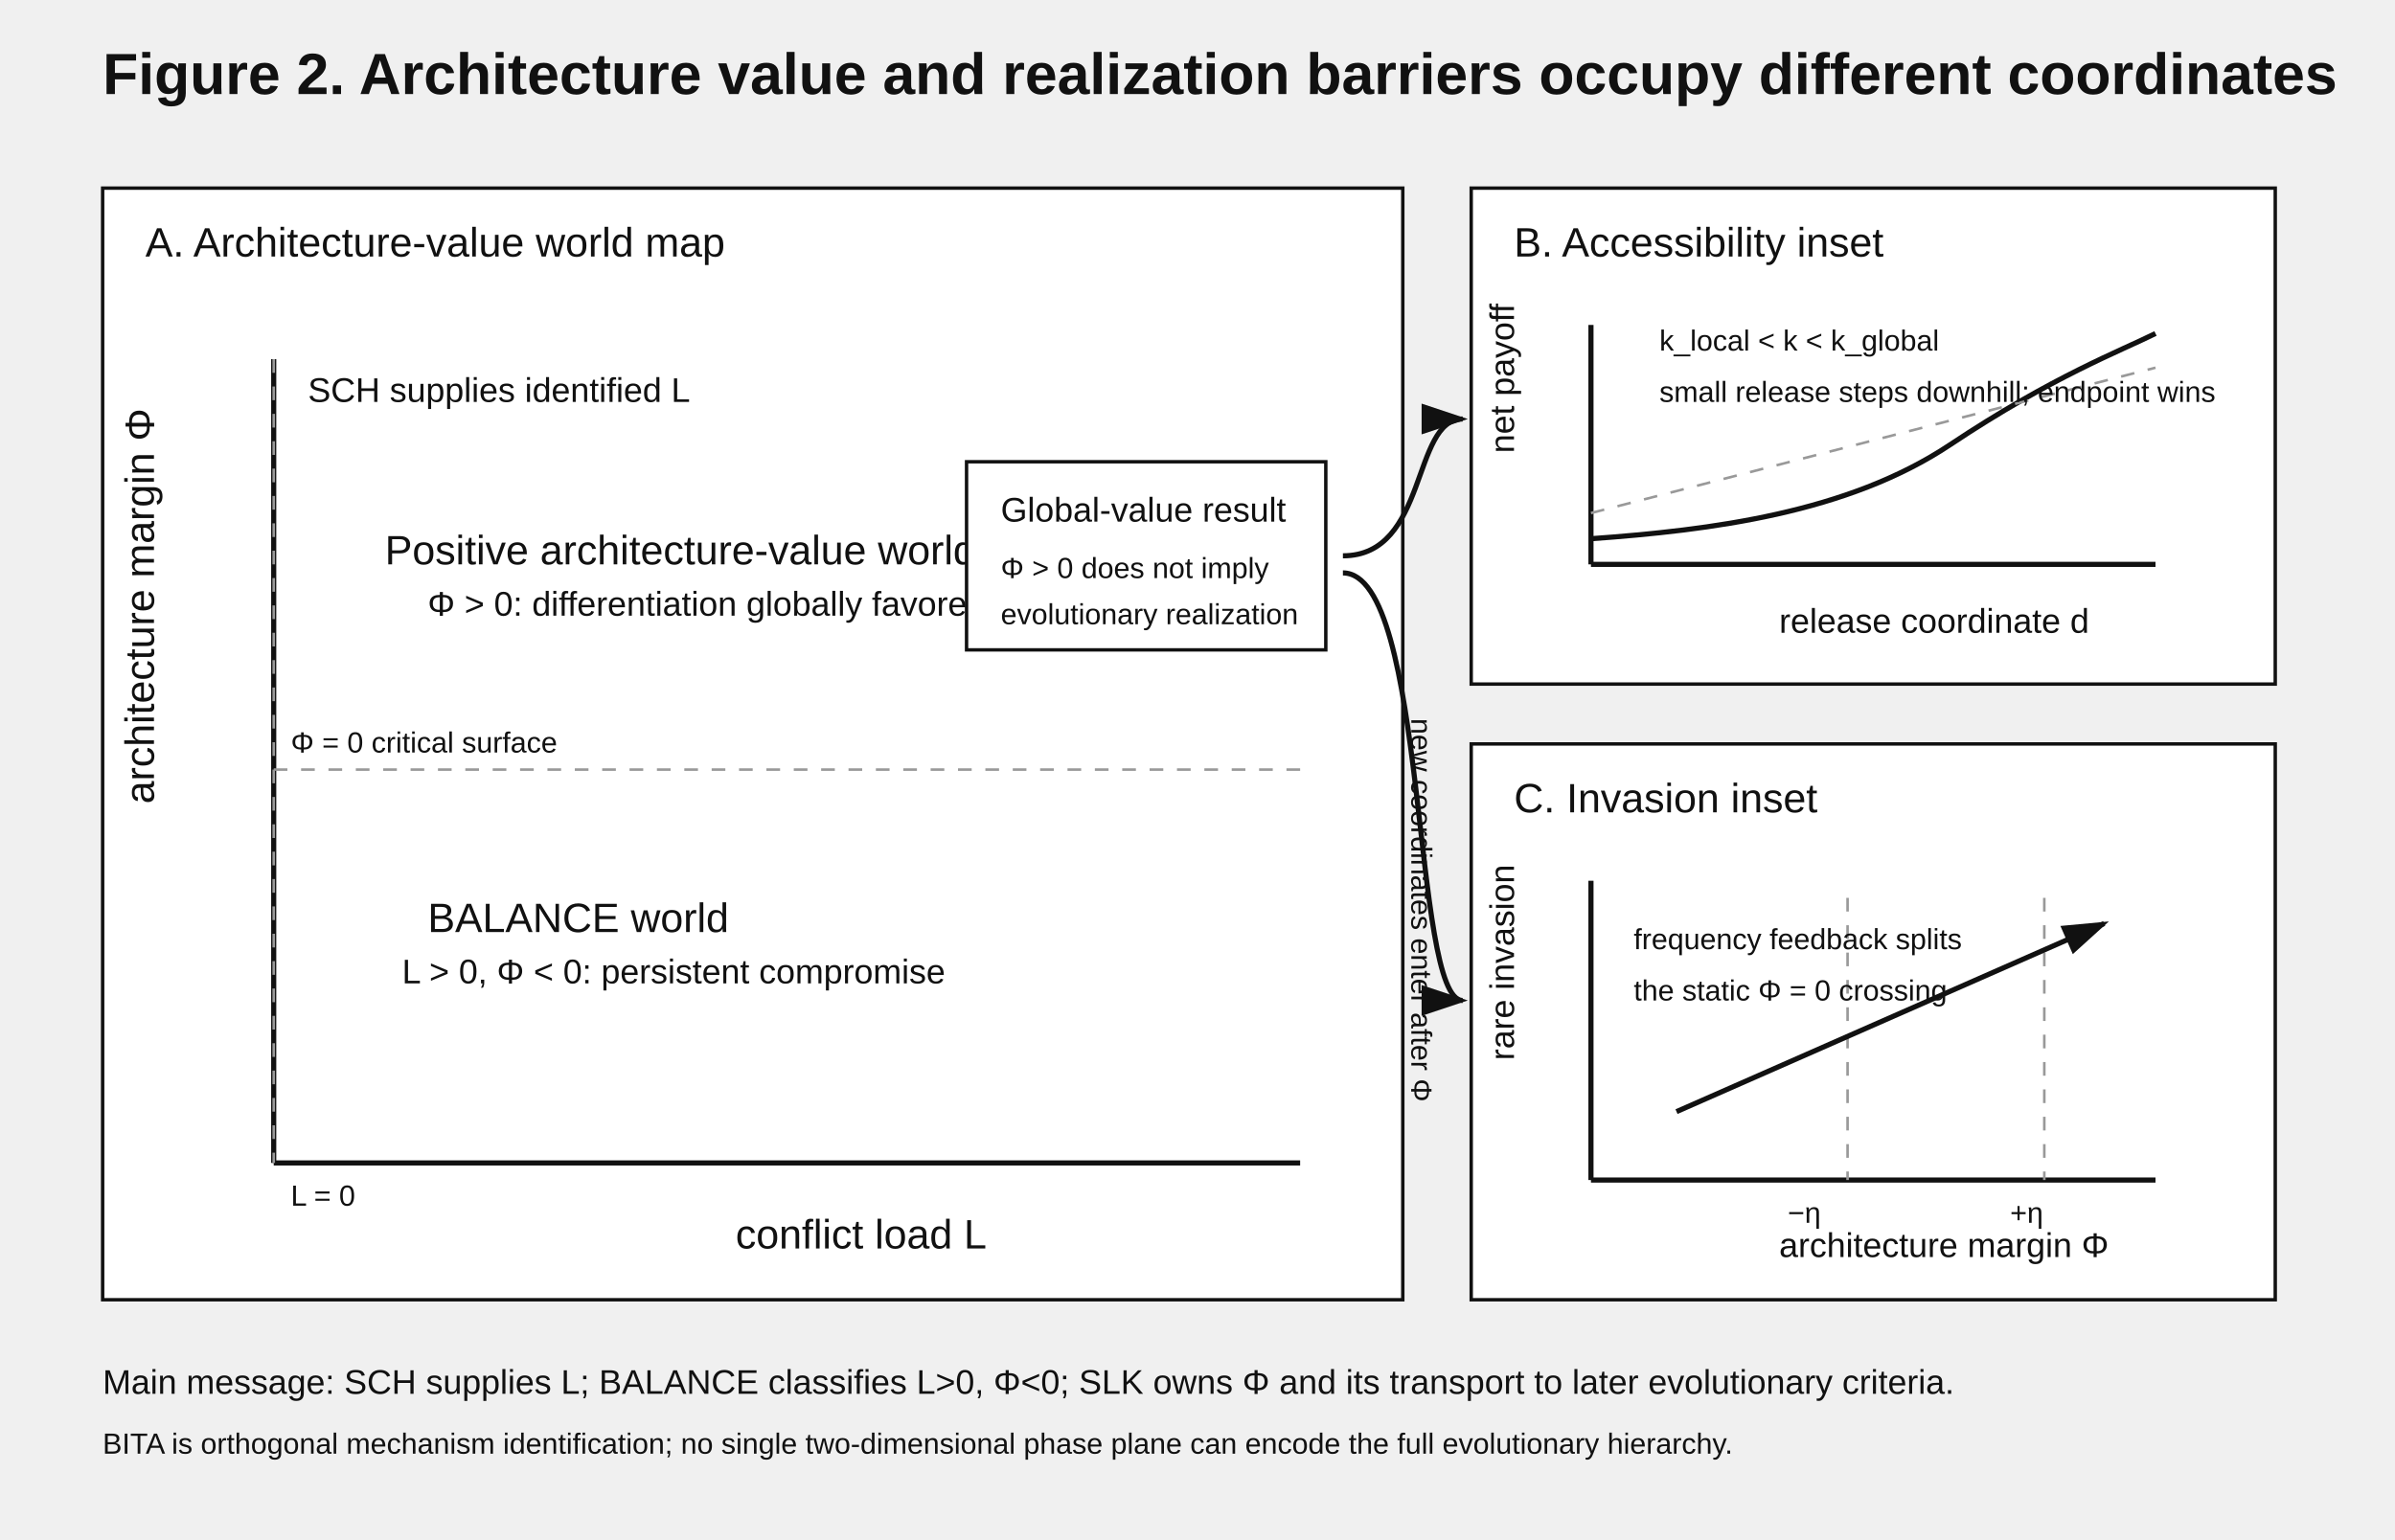
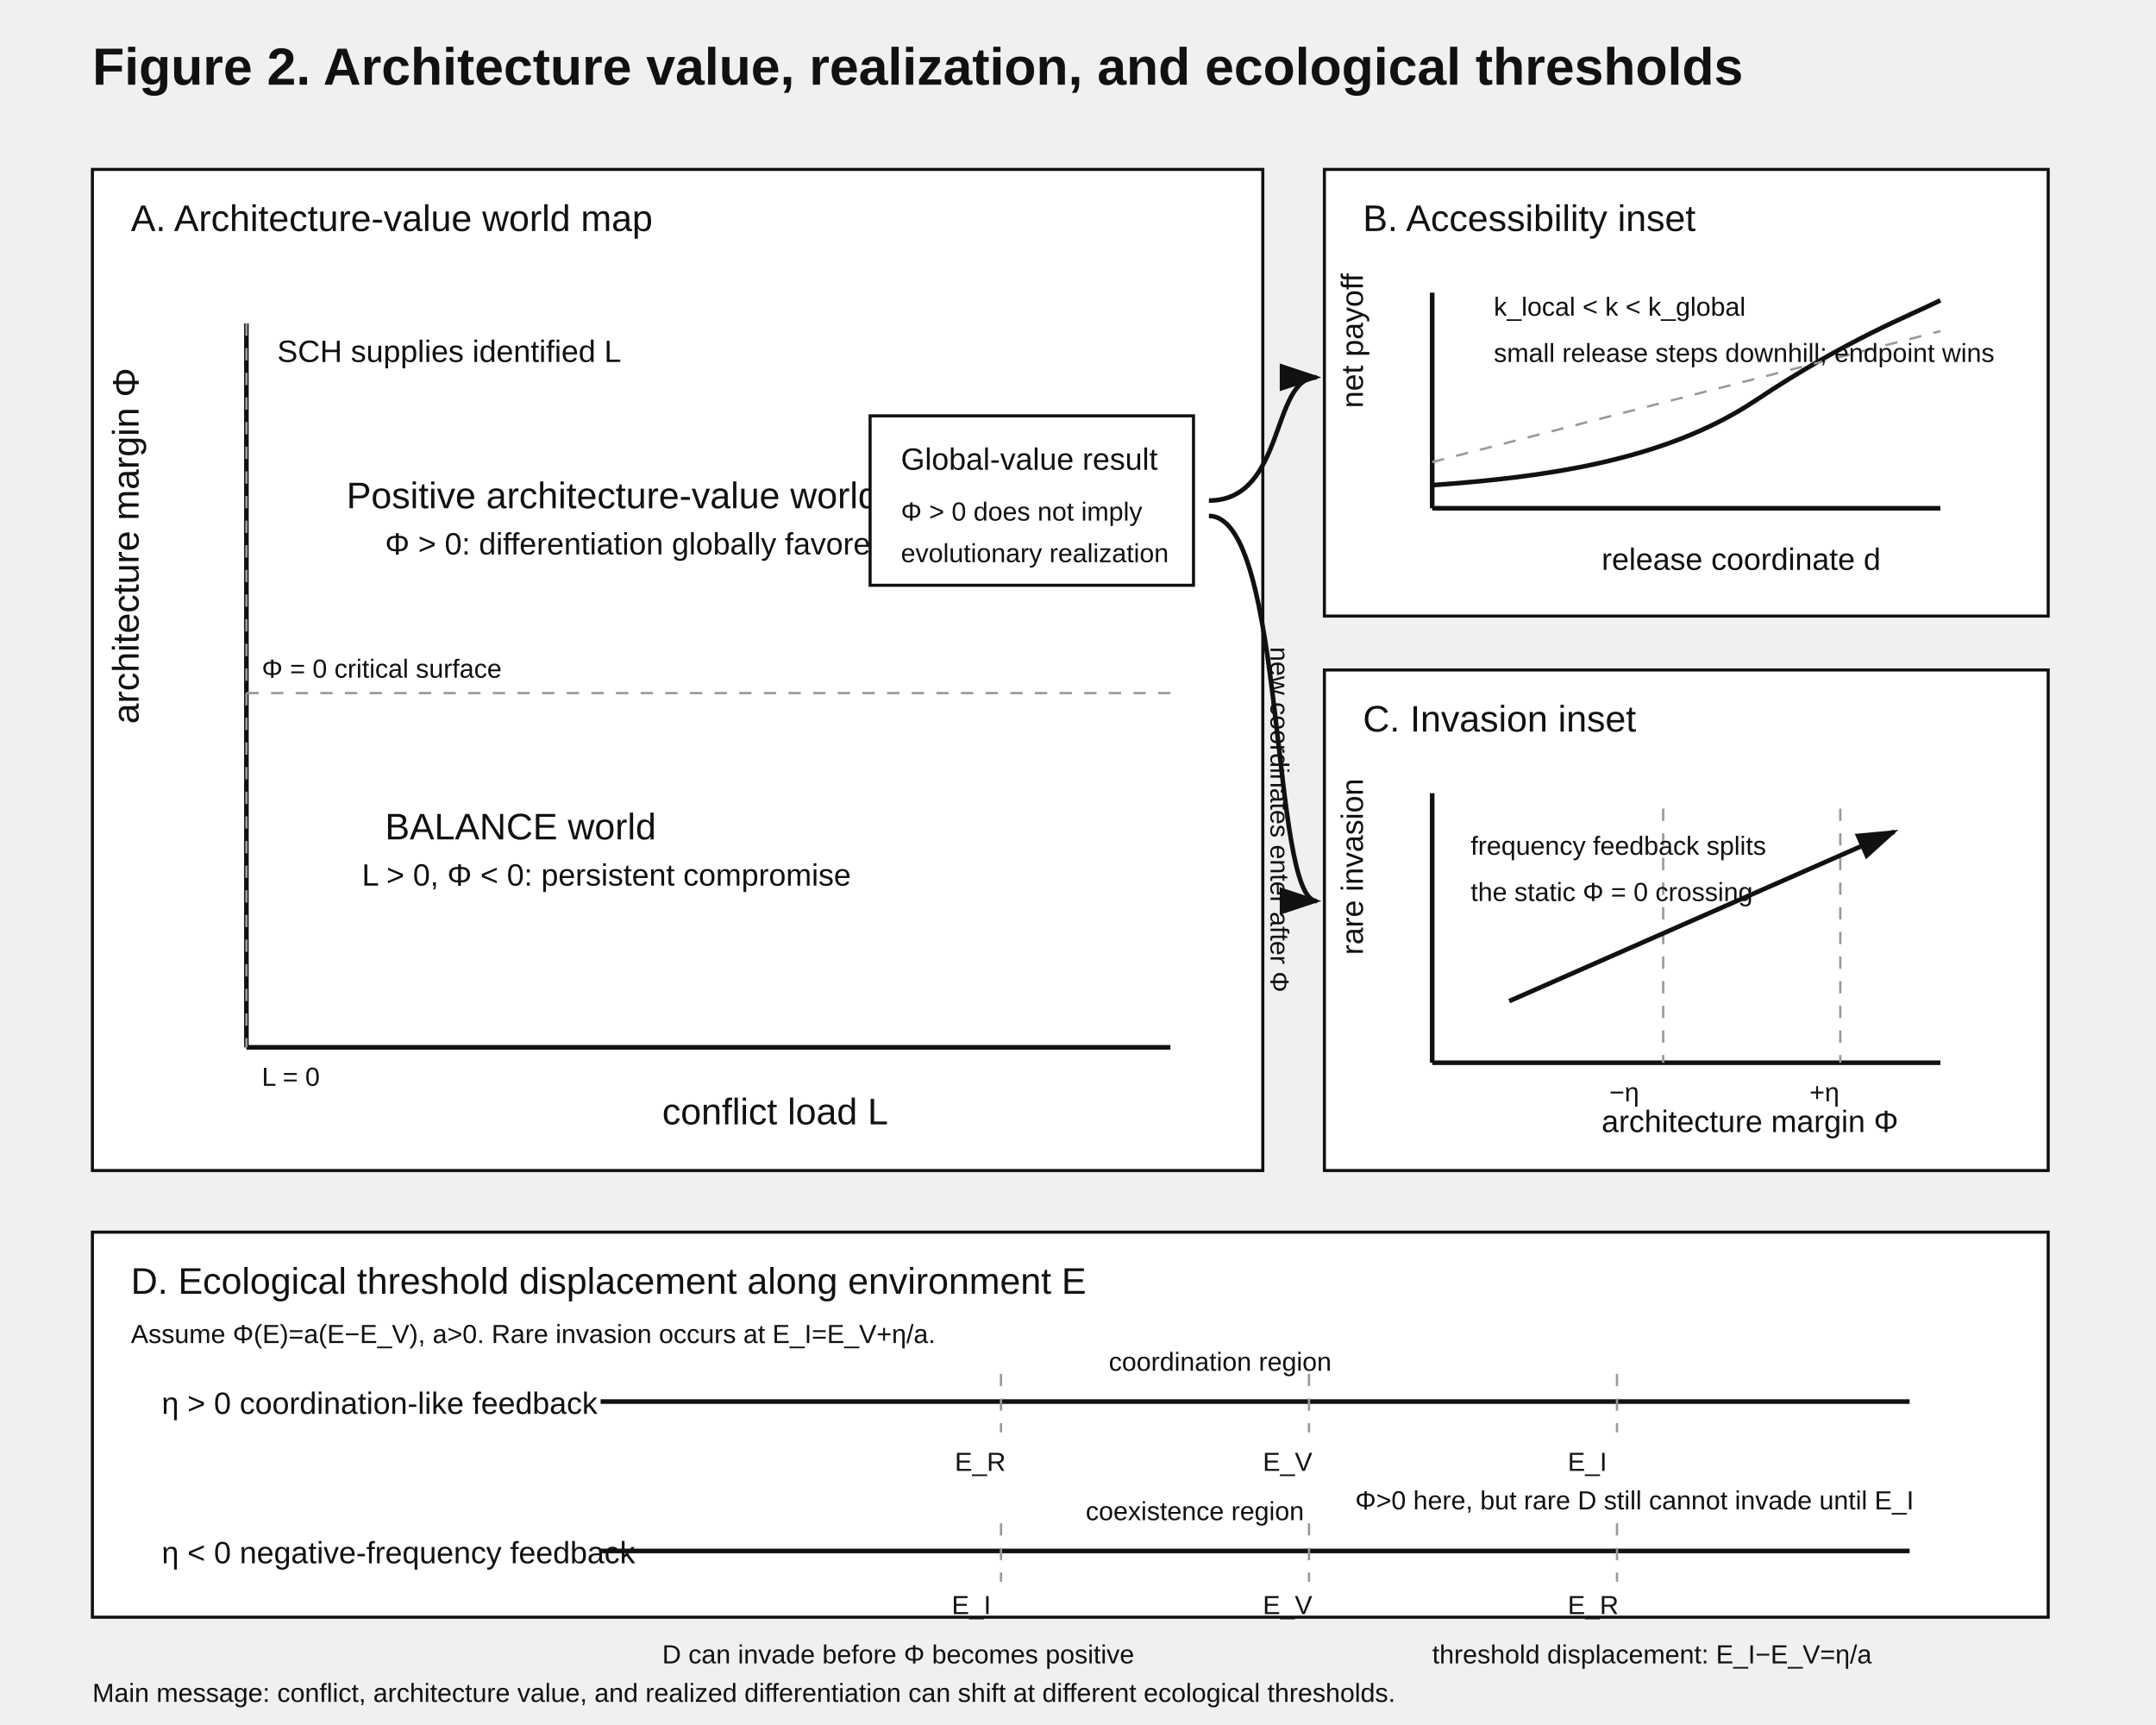
- <svg xmlns="http://www.w3.org/2000/svg" width="1400" height="900" viewBox="0 0 1400 900">
+ <svg xmlns="http://www.w3.org/2000/svg" width="1400" height="1120" viewBox="0 0 1400 1120">
  <defs>
    <style>
      .t{font-family:Arial,Helvetica,sans-serif;fill:#111}.h{font-size:34px;font-weight:700}.m{font-size:24px}.s{font-size:20px}.xs{font-size:17px}.axis{stroke:#111;stroke-width:3}.grid{stroke:#999;stroke-width:1.5;stroke-dasharray:8 8}.box{fill:#fff;stroke:#111;stroke-width:2}.arrow{stroke:#111;stroke-width:3;fill:none;marker-end:url(#a)}
    </style>
    <marker id="a" markerWidth="10" markerHeight="10" refX="8" refY="3" orient="auto">
      <path d="M0,0 L0,6 L9,3 z" fill="#111" />
    </marker>
  </defs>
-   <text x="60" y="55" class="t h">Figure 2. Architecture value and realization barriers occupy different coordinates</text>
+   <text x="60" y="55" class="t h">Figure 2. Architecture value, realization, and ecological thresholds</text>
  <rect x="60" y="110" width="760" height="650" class="box" />
  <text x="85" y="150" class="t m">A. Architecture-value world map</text>
  <line x1="160" y1="680" x2="760" y2="680" class="axis" />
  <line x1="160" y1="680" x2="160" y2="210" class="axis" />
  <text x="430" y="730" class="t m">conflict load L</text>
  <text x="90" y="470" class="t m" transform="rotate(-90 90 470)">architecture margin Φ</text>
  <line x1="160" y1="450" x2="760" y2="450" class="grid" />
  <text x="170" y="440" class="t xs">Φ = 0 critical surface</text>
  <line x1="160" y1="210" x2="160" y2="680" class="grid" />
  <text x="170" y="705" class="t xs">L = 0</text>
  <text x="225" y="330" class="t m">Positive architecture-value world</text>
  <text x="250" y="360" class="t s">Φ &gt; 0: differentiation globally favored</text>
  <text x="250" y="545" class="t m">BALANCE world</text>
  <text x="235" y="575" class="t s">L &gt; 0, Φ &lt; 0: persistent compromise</text>
  <text x="180" y="235" class="t s">SCH supplies identified L</text>
  <rect x="565" y="270" width="210" height="110" class="box" />
  <text x="585" y="305" class="t s">Global-value result</text>
  <text x="585" y="338" class="t xs">Φ &gt; 0 does not imply</text>
  <text x="585" y="365" class="t xs">evolutionary realization</text>
  <rect x="860" y="110" width="470" height="290" class="box" />
  <text x="885" y="150" class="t m">B. Accessibility inset</text>
  <line x1="930" y1="330" x2="1260" y2="330" class="axis" />
  <line x1="930" y1="330" x2="930" y2="190" class="axis" />
  <text x="1040" y="370" class="t s">release coordinate d</text>
  <text x="885" y="265" class="t s" transform="rotate(-90 885 265)">net payoff</text>
  <path d="M930 315 C1000 310, 1080 300, 1140 260 S1240 205,1260 195" stroke="#111" stroke-width="3" fill="none" />
  <line x1="930" y1="300" x2="1260" y2="215" class="grid" />
  <text x="970" y="205" class="t xs">k_local &lt; k &lt; k_global</text>
  <text x="970" y="235" class="t xs">small release steps downhill; endpoint wins</text>
  <rect x="860" y="435" width="470" height="325" class="box" />
  <text x="885" y="475" class="t m">C. Invasion inset</text>
  <line x1="930" y1="690" x2="1260" y2="690" class="axis" />
  <line x1="930" y1="690" x2="930" y2="515" class="axis" />
  <text x="1040" y="735" class="t s">architecture margin Φ</text>
  <text x="885" y="620" class="t s" transform="rotate(-90 885 620)">rare invasion</text>
  <line x1="1080" y1="525" x2="1080" y2="690" class="grid" />
  <line x1="1195" y1="525" x2="1195" y2="690" class="grid" />
  <text x="1045" y="715" class="t xs">−η</text>
  <text x="1175" y="715" class="t xs">+η</text>
  <text x="955" y="555" class="t xs">frequency feedback splits</text>
  <text x="955" y="585" class="t xs">the static Φ = 0 crossing</text>
  <path d="M980 650 L1230 540" class="arrow" />
  <path d="M785 325 C835 325, 825 245, 855 245" class="arrow" />
  <path d="M785 335 C835 335, 825 585, 855 585" class="arrow" />
  <text x="825" y="420" class="t xs" transform="rotate(90 825 420)">new coordinates enter after Φ</text>
-   <text x="60" y="815" class="t s">Main message: SCH supplies L; BALANCE classifies L&gt;0, Φ&lt;0; SLK owns Φ and its transport to later evolutionary criteria.</text>
-   <text x="60" y="850" class="t xs">BITA is orthogonal mechanism identification; no single two-dimensional phase plane can encode the full evolutionary hierarchy.</text>
+   <rect x="60" y="800" width="1270" height="250" class="box" />
+   <text x="85" y="840" class="t m">D. Ecological threshold displacement along environment E</text>
+   <text x="85" y="872" class="t xs">Assume Φ(E)=a(E−E_V), a&gt;0. Rare invasion occurs at E_I=E_V+η/a.</text>
+   <text x="105" y="918" class="t s">η &gt; 0  coordination-like feedback</text>
+   <line x1="390" y1="910" x2="1240" y2="910" class="axis" />
+   <line x1="650" y1="892" x2="650" y2="930" class="grid" />
+   <line x1="850" y1="892" x2="850" y2="930" class="grid" />
+   <line x1="1050" y1="892" x2="1050" y2="930" class="grid" />
+   <text x="620" y="955" class="t xs">E_R</text>
+   <text x="820" y="955" class="t xs">E_V</text>
+   <text x="1018" y="955" class="t xs">E_I</text>
+   <text x="720" y="890" class="t xs">coordination region</text>
+   <text x="880" y="980" class="t xs">Φ&gt;0 here, but rare D still cannot invade until E_I</text>
+   <text x="105" y="1015" class="t s">η &lt; 0  negative-frequency feedback</text>
+   <line x1="390" y1="1007" x2="1240" y2="1007" class="axis" />
+   <line x1="650" y1="989" x2="650" y2="1027" class="grid" />
+   <line x1="850" y1="989" x2="850" y2="1027" class="grid" />
+   <line x1="1050" y1="989" x2="1050" y2="1027" class="grid" />
+   <text x="618" y="1048" class="t xs">E_I</text>
+   <text x="820" y="1048" class="t xs">E_V</text>
+   <text x="1018" y="1048" class="t xs">E_R</text>
+   <text x="705" y="987" class="t xs">coexistence region</text>
+   <text x="430" y="1080" class="t xs">D can invade before Φ becomes positive</text>
+   <text x="930" y="1080" class="t xs">threshold displacement: E_I−E_V=η/a</text>
+   <text x="60" y="1105" class="t xs">Main message: conflict, architecture value, and realized differentiation can shift at different ecological thresholds.</text>
</svg>
